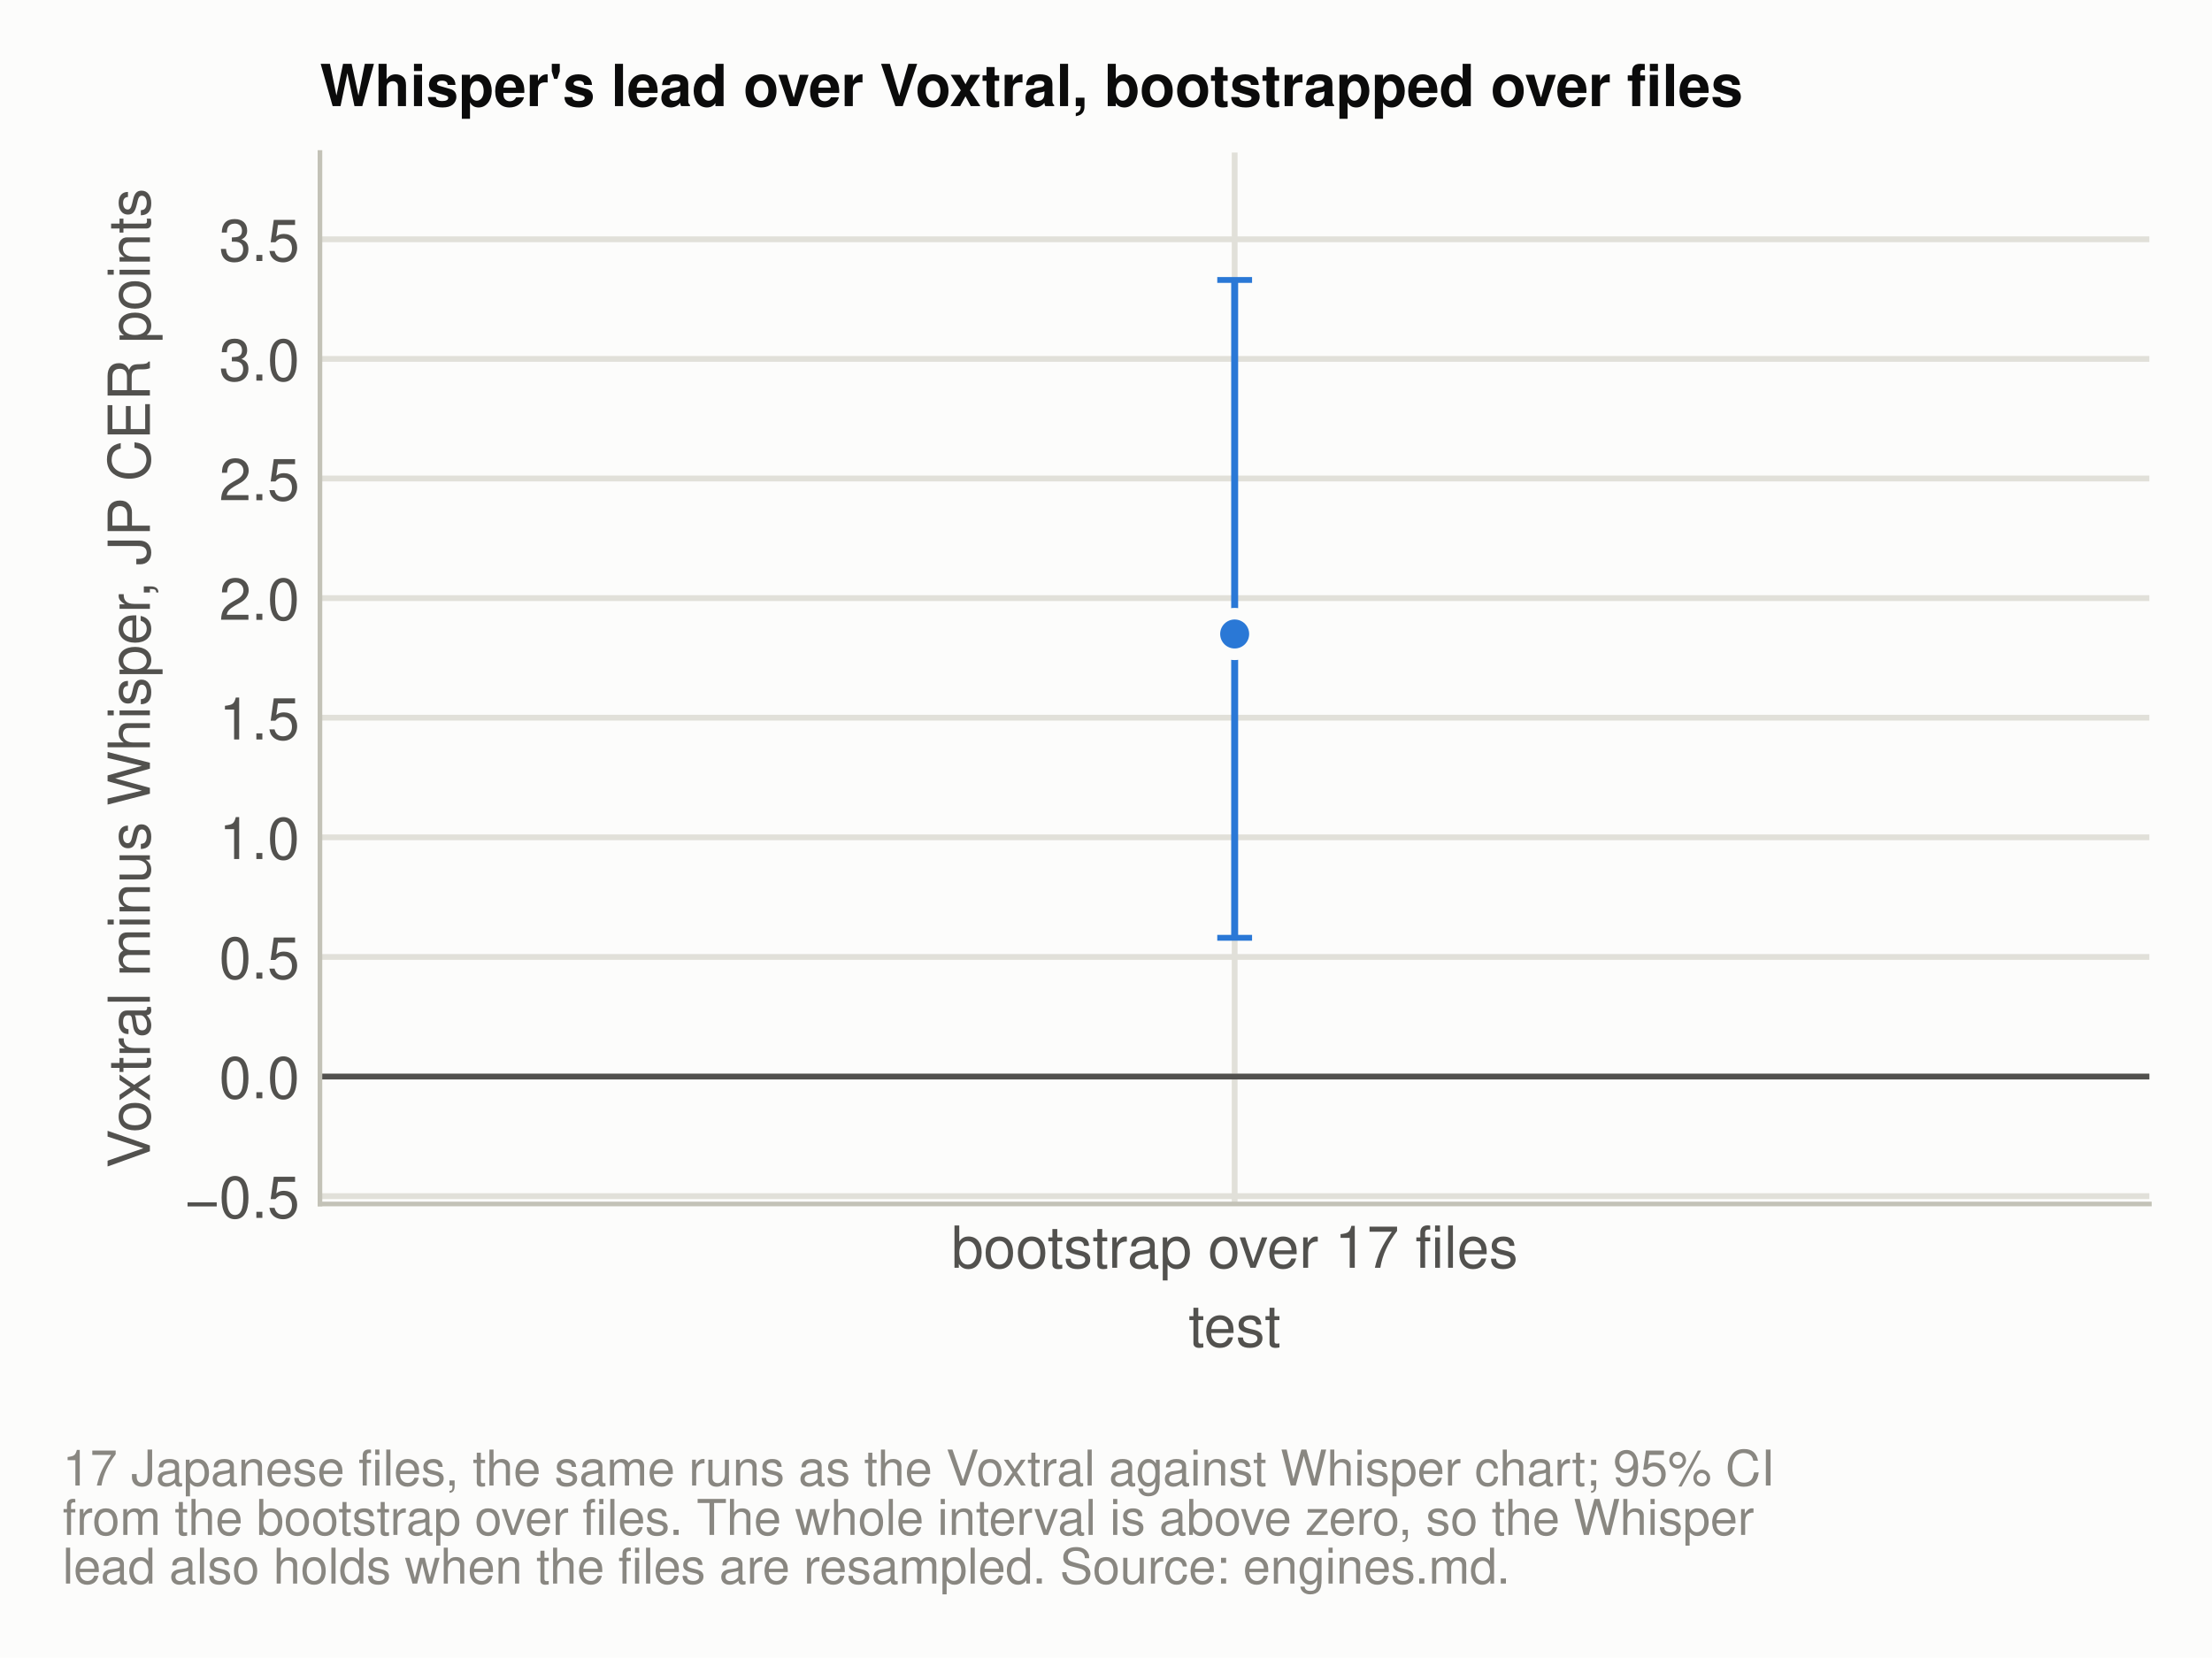
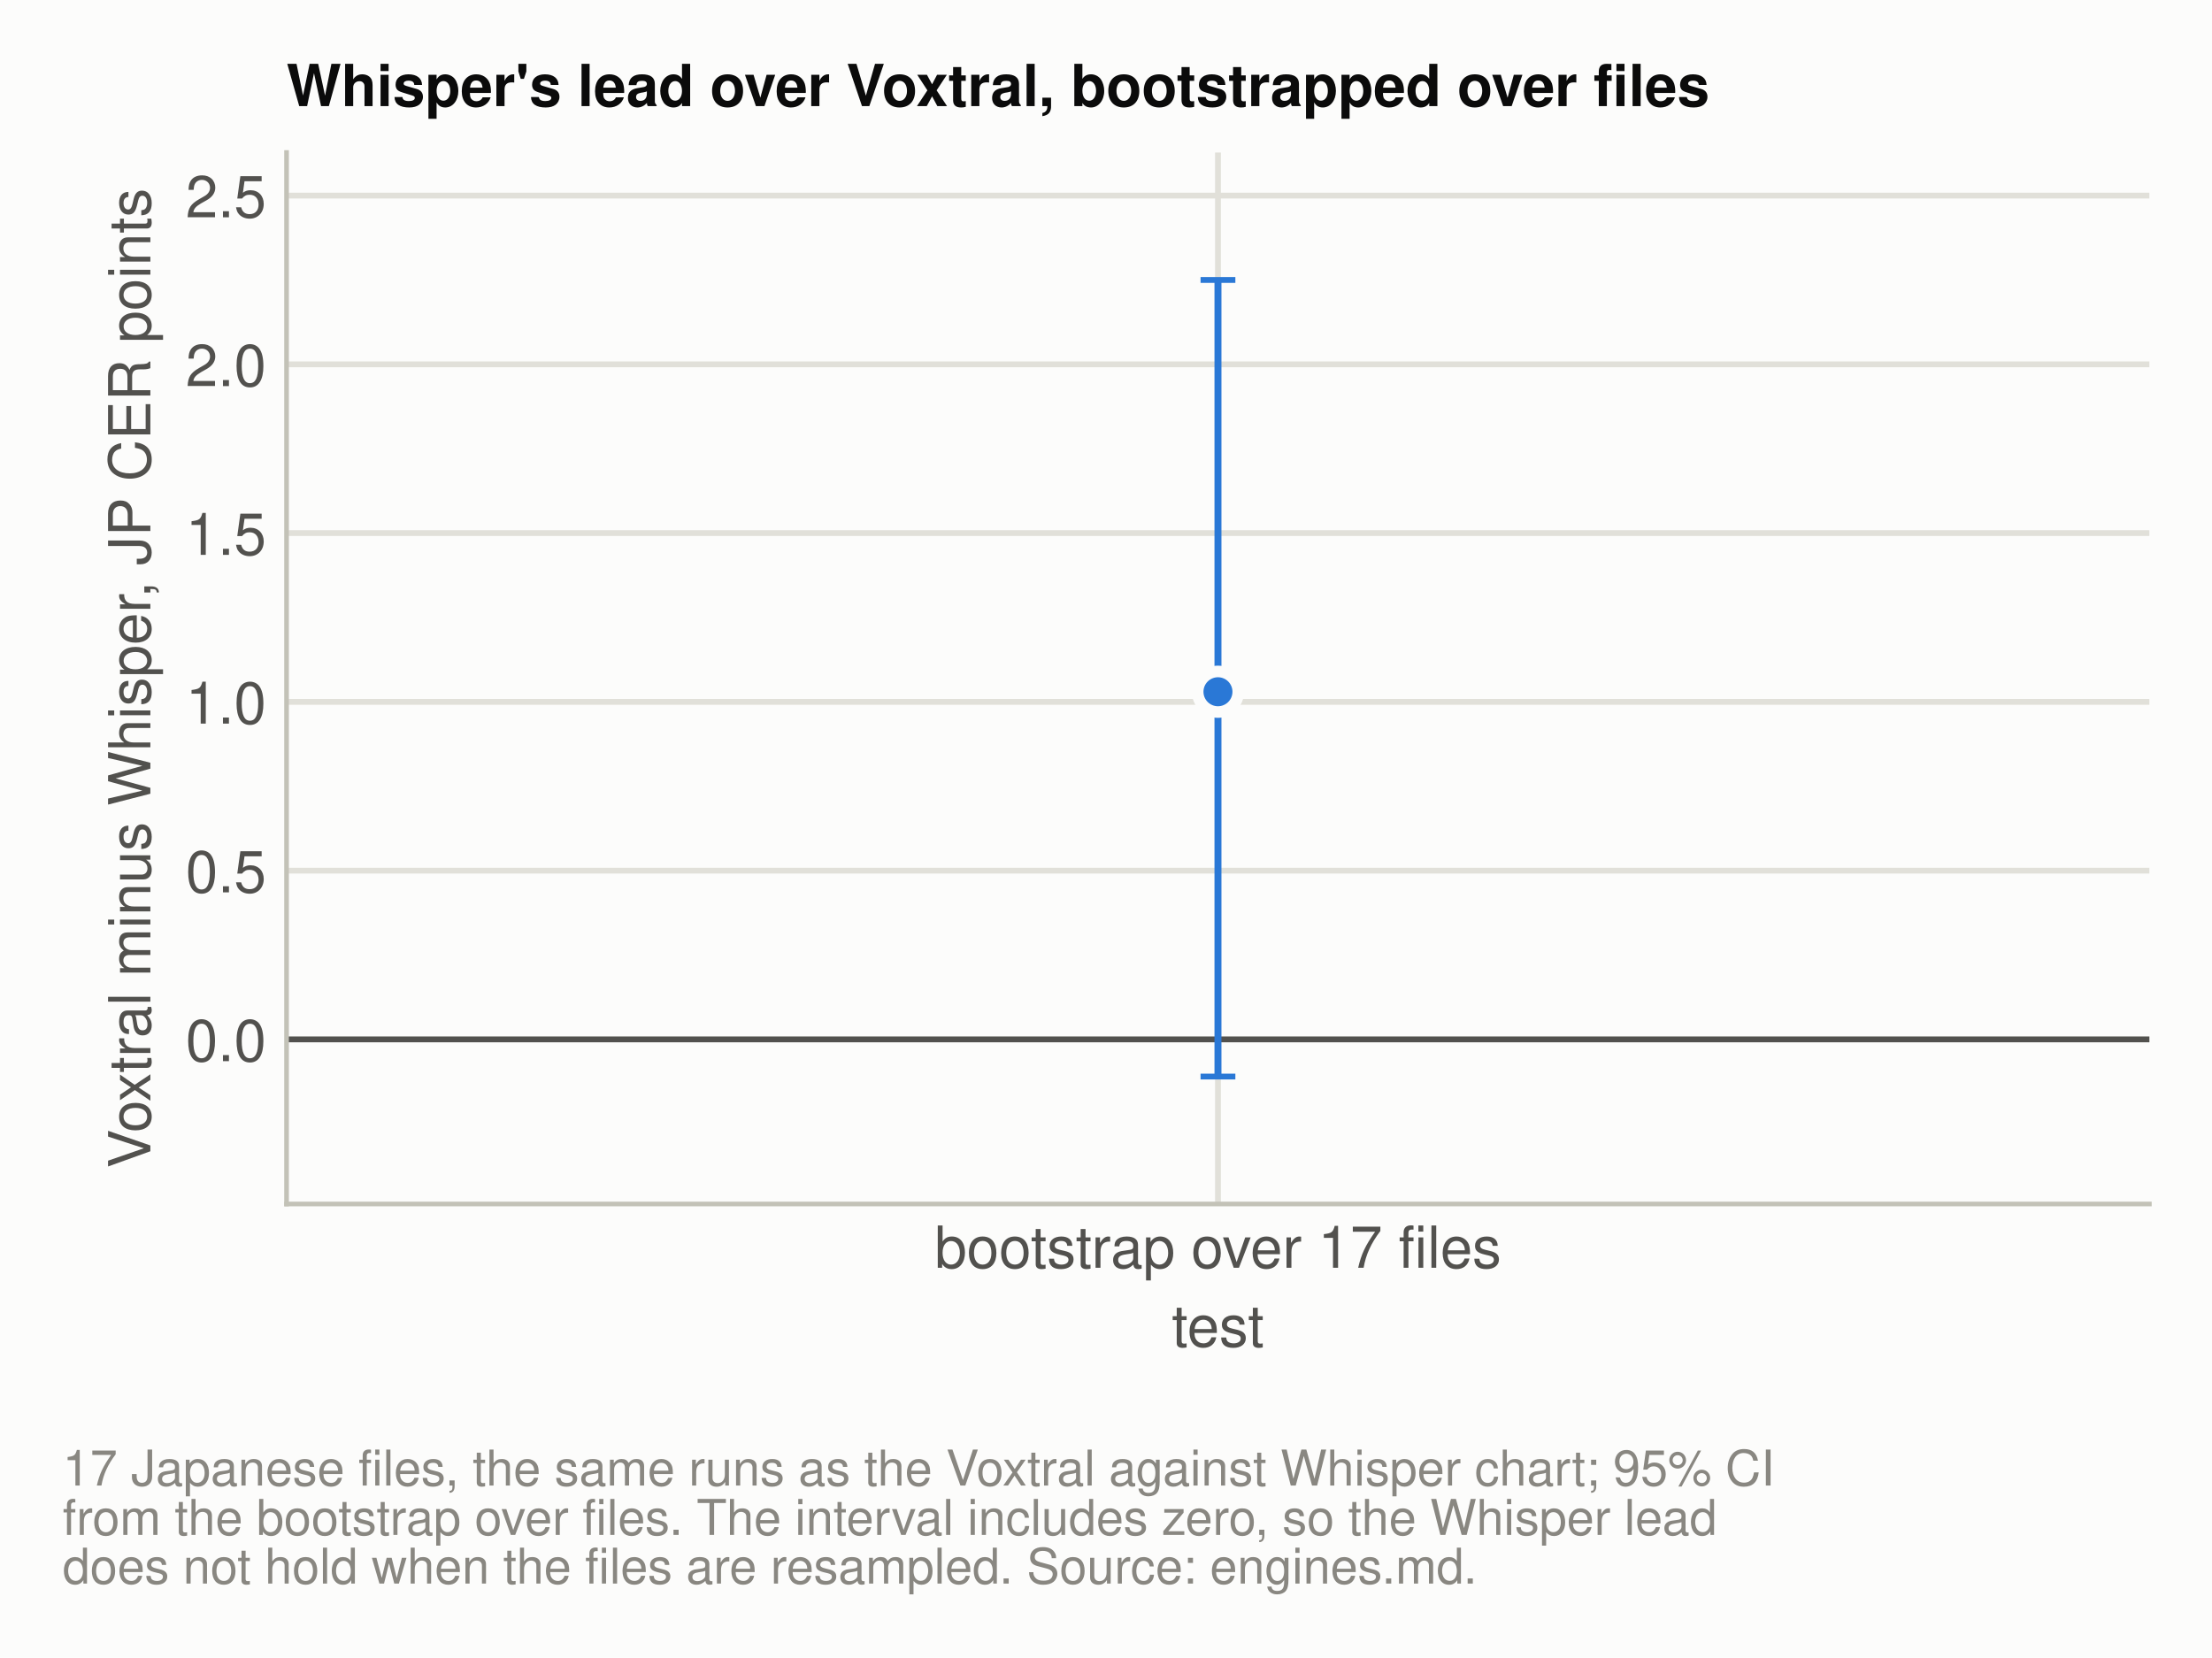
<svg xmlns="http://www.w3.org/2000/svg" xmlns:xlink="http://www.w3.org/1999/xlink" width="381.456pt" height="285.913pt" viewBox="0 0 381.456 285.913" version="1.1">
  <defs>
    <style type="text/css">*{stroke-linejoin: round; stroke-linecap: butt}</style>
  </defs>
  <g id="figure_1">
    <g id="patch_1">
      <path d="M -0 285.913  L 381.456 285.913  L 381.456 0  L -0 0  z " style="fill: #fcfcfb" />
    </g>
    <g id="axes_1">
      <g id="patch_2">
-         <path d="M 55.176 207.641  L 370.656 207.641  L 370.656 26.3  L 55.176 26.3  z " style="fill: #fcfcfb" />
+         <path d="M 49.416 207.641  L 370.656 207.641  L 370.656 26.3  L 49.416 26.3  z " style="fill: #fcfcfb" />
      </g>
      <g id="matplotlib.axis_1">
        <g id="xtick_1">
          <g id="line2d_1">
-             <path d="M 212.916 207.641  L 212.916 26.3  " clip-path="url(#pc16725fb93)" style="fill: none; stroke: #e1e0d9; stroke-linecap: round" />
+             <path d="M 210.036 207.641  L 210.036 26.3  " clip-path="url(#p1925c9c087)" style="fill: none; stroke: #e1e0d9; stroke-linecap: round" />
          </g>
          <g id="line2d_2" />
          <g id="text_1">
-             <text style="font-size: 10px; font-family: 'Helvetica', 'Arial', 'DejaVu Sans'; text-anchor: middle; fill: #52514e" x="212.916" y="218.641" transform="rotate(-0 212.916 218.6408)">bootstrap over 17 files</text>
+             <text style="font-size: 10px; font-family: 'Helvetica', 'Arial', 'DejaVu Sans'; text-anchor: middle; fill: #52514e" x="210.036" y="218.641" transform="rotate(-0 210.036 218.6408)">bootstrap over 17 files</text>
          </g>
        </g>
        <g id="text_2">
-           <text style="font-size: 10px; font-family: 'Helvetica', 'Arial', 'DejaVu Sans'; text-anchor: middle; fill: #52514e" x="212.916" y="232.225" transform="rotate(-0 212.916 232.2252)">test</text>
+           <text style="font-size: 10px; font-family: 'Helvetica', 'Arial', 'DejaVu Sans'; text-anchor: middle; fill: #52514e" x="210.036" y="232.225" transform="rotate(-0 210.036 232.2252)">test</text>
        </g>
      </g>
      <g id="matplotlib.axis_2">
        <g id="ytick_1">
          <g id="line2d_3">
-             <path d="M 55.176 206.288  L 370.656 206.288  " clip-path="url(#pc16725fb93)" style="fill: none; stroke: #e1e0d9; stroke-linecap: round" />
+             <path d="M 49.416 179.257  L 370.656 179.257  " clip-path="url(#p1925c9c087)" style="fill: none; stroke: #e1e0d9; stroke-linecap: round" />
          </g>
          <g id="line2d_4" />
          <g id="text_3">
-             <text style="font-size: 10px; font-family: 'Helvetica', 'Arial', 'DejaVu Sans'; text-anchor: end; fill: #52514e" x="51.676" y="210.038" transform="rotate(-0 51.676 210.0376)">−0.5</text>
+             <text style="font-size: 10px; font-family: 'Helvetica', 'Arial', 'DejaVu Sans'; text-anchor: end; fill: #52514e" x="45.916" y="183.007" transform="rotate(-0 45.916 183.0068)">0.0</text>
          </g>
        </g>
        <g id="ytick_2">
          <g id="line2d_5">
-             <path d="M 55.176 185.66  L 370.656 185.66  " clip-path="url(#pc16725fb93)" style="fill: none; stroke: #e1e0d9; stroke-linecap: round" />
+             <path d="M 49.416 150.151  L 370.656 150.151  " clip-path="url(#p1925c9c087)" style="fill: none; stroke: #e1e0d9; stroke-linecap: round" />
          </g>
          <g id="line2d_6" />
          <g id="text_4">
-             <text style="font-size: 10px; font-family: 'Helvetica', 'Arial', 'DejaVu Sans'; text-anchor: end; fill: #52514e" x="51.676" y="189.41" transform="rotate(-0 51.676 189.4101)">0.0</text>
+             <text style="font-size: 10px; font-family: 'Helvetica', 'Arial', 'DejaVu Sans'; text-anchor: end; fill: #52514e" x="45.916" y="153.901" transform="rotate(-0 45.916 153.901)">0.5</text>
          </g>
        </g>
        <g id="ytick_3">
          <g id="line2d_7">
-             <path d="M 55.176 165.033  L 370.656 165.033  " clip-path="url(#pc16725fb93)" style="fill: none; stroke: #e1e0d9; stroke-linecap: round" />
+             <path d="M 49.416 121.045  L 370.656 121.045  " clip-path="url(#p1925c9c087)" style="fill: none; stroke: #e1e0d9; stroke-linecap: round" />
          </g>
          <g id="line2d_8" />
          <g id="text_5">
-             <text style="font-size: 10px; font-family: 'Helvetica', 'Arial', 'DejaVu Sans'; text-anchor: end; fill: #52514e" x="51.676" y="168.783" transform="rotate(-0 51.676 168.7825)">0.5</text>
+             <text style="font-size: 10px; font-family: 'Helvetica', 'Arial', 'DejaVu Sans'; text-anchor: end; fill: #52514e" x="45.916" y="124.795" transform="rotate(-0 45.916 124.7952)">1.0</text>
          </g>
        </g>
        <g id="ytick_4">
          <g id="line2d_9">
-             <path d="M 55.176 144.405  L 370.656 144.405  " clip-path="url(#pc16725fb93)" style="fill: none; stroke: #e1e0d9; stroke-linecap: round" />
+             <path d="M 49.416 91.939  L 370.656 91.939  " clip-path="url(#p1925c9c087)" style="fill: none; stroke: #e1e0d9; stroke-linecap: round" />
          </g>
          <g id="line2d_10" />
          <g id="text_6">
-             <text style="font-size: 10px; font-family: 'Helvetica', 'Arial', 'DejaVu Sans'; text-anchor: end; fill: #52514e" x="51.676" y="148.155" transform="rotate(-0 51.676 148.155)">1.0</text>
+             <text style="font-size: 10px; font-family: 'Helvetica', 'Arial', 'DejaVu Sans'; text-anchor: end; fill: #52514e" x="45.916" y="95.689" transform="rotate(-0 45.916 95.6894)">1.5</text>
          </g>
        </g>
        <g id="ytick_5">
          <g id="line2d_11">
-             <path d="M 55.176 123.777  L 370.656 123.777  " clip-path="url(#pc16725fb93)" style="fill: none; stroke: #e1e0d9; stroke-linecap: round" />
+             <path d="M 49.416 62.834  L 370.656 62.834  " clip-path="url(#p1925c9c087)" style="fill: none; stroke: #e1e0d9; stroke-linecap: round" />
          </g>
          <g id="line2d_12" />
          <g id="text_7">
-             <text style="font-size: 10px; font-family: 'Helvetica', 'Arial', 'DejaVu Sans'; text-anchor: end; fill: #52514e" x="51.676" y="127.527" transform="rotate(-0 51.676 127.5275)">1.5</text>
+             <text style="font-size: 10px; font-family: 'Helvetica', 'Arial', 'DejaVu Sans'; text-anchor: end; fill: #52514e" x="45.916" y="66.584" transform="rotate(-0 45.916 66.5836)">2.0</text>
          </g>
        </g>
        <g id="ytick_6">
          <g id="line2d_13">
-             <path d="M 55.176 103.15  L 370.656 103.15  " clip-path="url(#pc16725fb93)" style="fill: none; stroke: #e1e0d9; stroke-linecap: round" />
+             <path d="M 49.416 33.728  L 370.656 33.728  " clip-path="url(#p1925c9c087)" style="fill: none; stroke: #e1e0d9; stroke-linecap: round" />
          </g>
          <g id="line2d_14" />
          <g id="text_8">
-             <text style="font-size: 10px; font-family: 'Helvetica', 'Arial', 'DejaVu Sans'; text-anchor: end; fill: #52514e" x="51.676" y="106.9" transform="rotate(-0 51.676 106.8999)">2.0</text>
+             <text style="font-size: 10px; font-family: 'Helvetica', 'Arial', 'DejaVu Sans'; text-anchor: end; fill: #52514e" x="45.916" y="37.478" transform="rotate(-0 45.916 37.4778)">2.5</text>
          </g>
        </g>
-         <g id="ytick_7">
-           <g id="line2d_15">
-             <path d="M 55.176 82.522  L 370.656 82.522  " clip-path="url(#pc16725fb93)" style="fill: none; stroke: #e1e0d9; stroke-linecap: round" />
-           </g>
-           <g id="line2d_16" />
-           <g id="text_9">
-             <text style="font-size: 10px; font-family: 'Helvetica', 'Arial', 'DejaVu Sans'; text-anchor: end; fill: #52514e" x="51.676" y="86.272" transform="rotate(-0 51.676 86.27241)">2.5</text>
-           </g>
-         </g>
-         <g id="ytick_8">
-           <g id="line2d_17">
-             <path d="M 55.176 61.895  L 370.656 61.895  " clip-path="url(#pc16725fb93)" style="fill: none; stroke: #e1e0d9; stroke-linecap: round" />
-           </g>
-           <g id="line2d_18" />
-           <g id="text_10">
-             <text style="font-size: 10px; font-family: 'Helvetica', 'Arial', 'DejaVu Sans'; text-anchor: end; fill: #52514e" x="51.676" y="65.645" transform="rotate(-0 51.676 65.64487)">3.0</text>
-           </g>
-         </g>
-         <g id="ytick_9">
-           <g id="line2d_19">
-             <path d="M 55.176 41.267  L 370.656 41.267  " clip-path="url(#pc16725fb93)" style="fill: none; stroke: #e1e0d9; stroke-linecap: round" />
-           </g>
-           <g id="line2d_20" />
-           <g id="text_11">
-             <text style="font-size: 10px; font-family: 'Helvetica', 'Arial', 'DejaVu Sans'; text-anchor: end; fill: #52514e" x="51.676" y="45.017" transform="rotate(-0 51.676 45.01734)">3.5</text>
-           </g>
-         </g>
-         <g id="text_12">
-           <text style="font-size: 10px; font-family: 'Helvetica', 'Arial', 'DejaVu Sans'; text-anchor: middle; fill: #52514e" x="25.851" y="116.97" transform="rotate(-90 25.851 116.9704)">Voxtral minus Whisper, JP CER points</text>
+         <g id="text_9">
+           <text style="font-size: 10px; font-family: 'Helvetica', 'Arial', 'DejaVu Sans'; text-anchor: middle; fill: #52514e" x="25.932" y="116.97" transform="rotate(-90 25.93163 116.9704)">Voxtral minus Whisper, JP CER points</text>
        </g>
      </g>
-       <g id="line2d_21">
-         <path d="M 55.176 185.66  L 370.656 185.66  " clip-path="url(#pc16725fb93)" style="fill: none; stroke: #52514e; stroke-linecap: round" />
+       <g id="line2d_15">
+         <path d="M 49.416 179.257  L 370.656 179.257  " clip-path="url(#p1925c9c087)" style="fill: none; stroke: #52514e; stroke-linecap: round" />
      </g>
      <g id="LineCollection_1">
-         <path d="M 212.916 161.732  L 212.916 48.281  " clip-path="url(#pc16725fb93)" style="fill: none; stroke: #2a78d6; stroke-width: 1.2" />
+         <path d="M 210.036 185.66  L 210.036 48.281  " clip-path="url(#p1925c9c087)" style="fill: none; stroke: #2a78d6; stroke-width: 1.2" />
      </g>
-       <g id="line2d_22">
+       <g id="line2d_16">
        <defs>
          <path id="mce53c60047" d="M 3 0  L -3 -0  " style="stroke: #2a78d6" />
        </defs>
-         <g clip-path="url(#pc16725fb93)">
-           <use xlink:href="#mce53c60047" x="212.916" y="161.732" style="fill: #1f77b4; stroke: #2a78d6" />
+         <g clip-path="url(#p1925c9c087)">
+           <use xlink:href="#mce53c60047" x="210.036" y="185.66" style="fill: #1f77b4; stroke: #2a78d6" />
        </g>
      </g>
-       <g id="line2d_23">
-         <g clip-path="url(#pc16725fb93)">
-           <use xlink:href="#mce53c60047" x="212.916" y="48.281" style="fill: #1f77b4; stroke: #2a78d6" />
+       <g id="line2d_17">
+         <g clip-path="url(#p1925c9c087)">
+           <use xlink:href="#mce53c60047" x="210.036" y="48.281" style="fill: #1f77b4; stroke: #2a78d6" />
        </g>
      </g>
      <g id="patch_3">
-         <path d="M 55.176 207.641  L 55.176 26.3  " style="fill: none; stroke: #c3c2b7; stroke-width: 0.8; stroke-linejoin: miter; stroke-linecap: square" />
+         <path d="M 49.416 207.641  L 49.416 26.3  " style="fill: none; stroke: #c3c2b7; stroke-width: 0.8; stroke-linejoin: miter; stroke-linecap: square" />
      </g>
      <g id="patch_4">
-         <path d="M 55.176 207.641  L 370.656 207.641  " style="fill: none; stroke: #c3c2b7; stroke-width: 0.8; stroke-linejoin: miter; stroke-linecap: square" />
+         <path d="M 49.416 207.641  L 370.656 207.641  " style="fill: none; stroke: #c3c2b7; stroke-width: 0.8; stroke-linejoin: miter; stroke-linecap: square" />
      </g>
-       <g id="line2d_24">
+       <g id="line2d_18">
        <defs>
          <path id="me25996a3b5" d="M 0 3.5  C 0.928 3.5 1.819 3.131 2.475 2.475  C 3.131 1.819 3.5 0.928 3.5 0  C 3.5 -0.928 3.131 -1.819 2.475 -2.475  C 1.819 -3.131 0.928 -3.5 0 -3.5  C -0.928 -3.5 -1.819 -3.131 -2.475 -2.475  C -3.131 -1.819 -3.5 -0.928 -3.5 0  C -3.5 0.928 -3.131 1.819 -2.475 2.475  C -1.819 3.131 -0.928 3.5 0 3.5  z " style="stroke: #fcfcfb; stroke-width: 2" />
        </defs>
-         <g clip-path="url(#pc16725fb93)">
-           <use xlink:href="#me25996a3b5" x="212.916" y="109.338" style="fill: #2a78d6; stroke: #fcfcfb; stroke-width: 2" />
+         <g clip-path="url(#p1925c9c087)">
+           <use xlink:href="#me25996a3b5" x="210.036" y="119.299" style="fill: #2a78d6; stroke: #fcfcfb; stroke-width: 2" />
        </g>
      </g>
-       <g id="text_13">
-         <text style="font-weight: 700; font-size: 10px; font-family: 'Helvetica', 'Arial', 'DejaVu Sans'; text-anchor: start; fill: #0b0b0b" x="55.176" y="18.3" transform="rotate(-0 55.176 18.3)">Whisper's lead over Voxtral, bootstrapped over files</text>
+       <g id="text_10">
+         <text style="font-weight: 700; font-size: 10px; font-family: 'Helvetica', 'Arial', 'DejaVu Sans'; text-anchor: start; fill: #0b0b0b" x="49.416" y="18.3" transform="rotate(-0 49.416 18.3)">Whisper's lead over Voxtral, bootstrapped over files</text>
      </g>
    </g>
-     <g id="text_14">
+     <g id="text_11">
      <text style="font-size: 8.5px; font-family: 'Helvetica', 'Arial', 'DejaVu Sans'; fill: #898781" transform="translate(10.8 256.1976)">17 Japanese files, the same runs as the Voxtral against Whisper chart; 95% CI</text>
-       <text style="font-size: 8.5px; font-family: 'Helvetica', 'Arial', 'DejaVu Sans'; fill: #898781" transform="translate(10.8 264.7064)">from the bootstrap over files. The whole interval is above zero, so the Whisper</text>
-       <text style="font-size: 8.5px; font-family: 'Helvetica', 'Arial', 'DejaVu Sans'; fill: #898781" transform="translate(10.8 273.1063)">lead also holds when the files are resampled. Source: engines.md.</text>
+       <text style="font-size: 8.5px; font-family: 'Helvetica', 'Arial', 'DejaVu Sans'; fill: #898781" transform="translate(10.8 264.7064)">from the bootstrap over files. The interval includes zero, so the Whisper lead</text>
+       <text style="font-size: 8.5px; font-family: 'Helvetica', 'Arial', 'DejaVu Sans'; fill: #898781" transform="translate(10.8 273.1063)">does not hold when the files are resampled. Source: engines.md.</text>
    </g>
  </g>
  <defs>
-     <clipPath id="pc16725fb93">
-       <rect x="55.176" y="26.3" width="315.48" height="181.341" />
+     <clipPath id="p1925c9c087">
+       <rect x="49.416" y="26.3" width="321.24" height="181.341" />
    </clipPath>
  </defs>
</svg>
